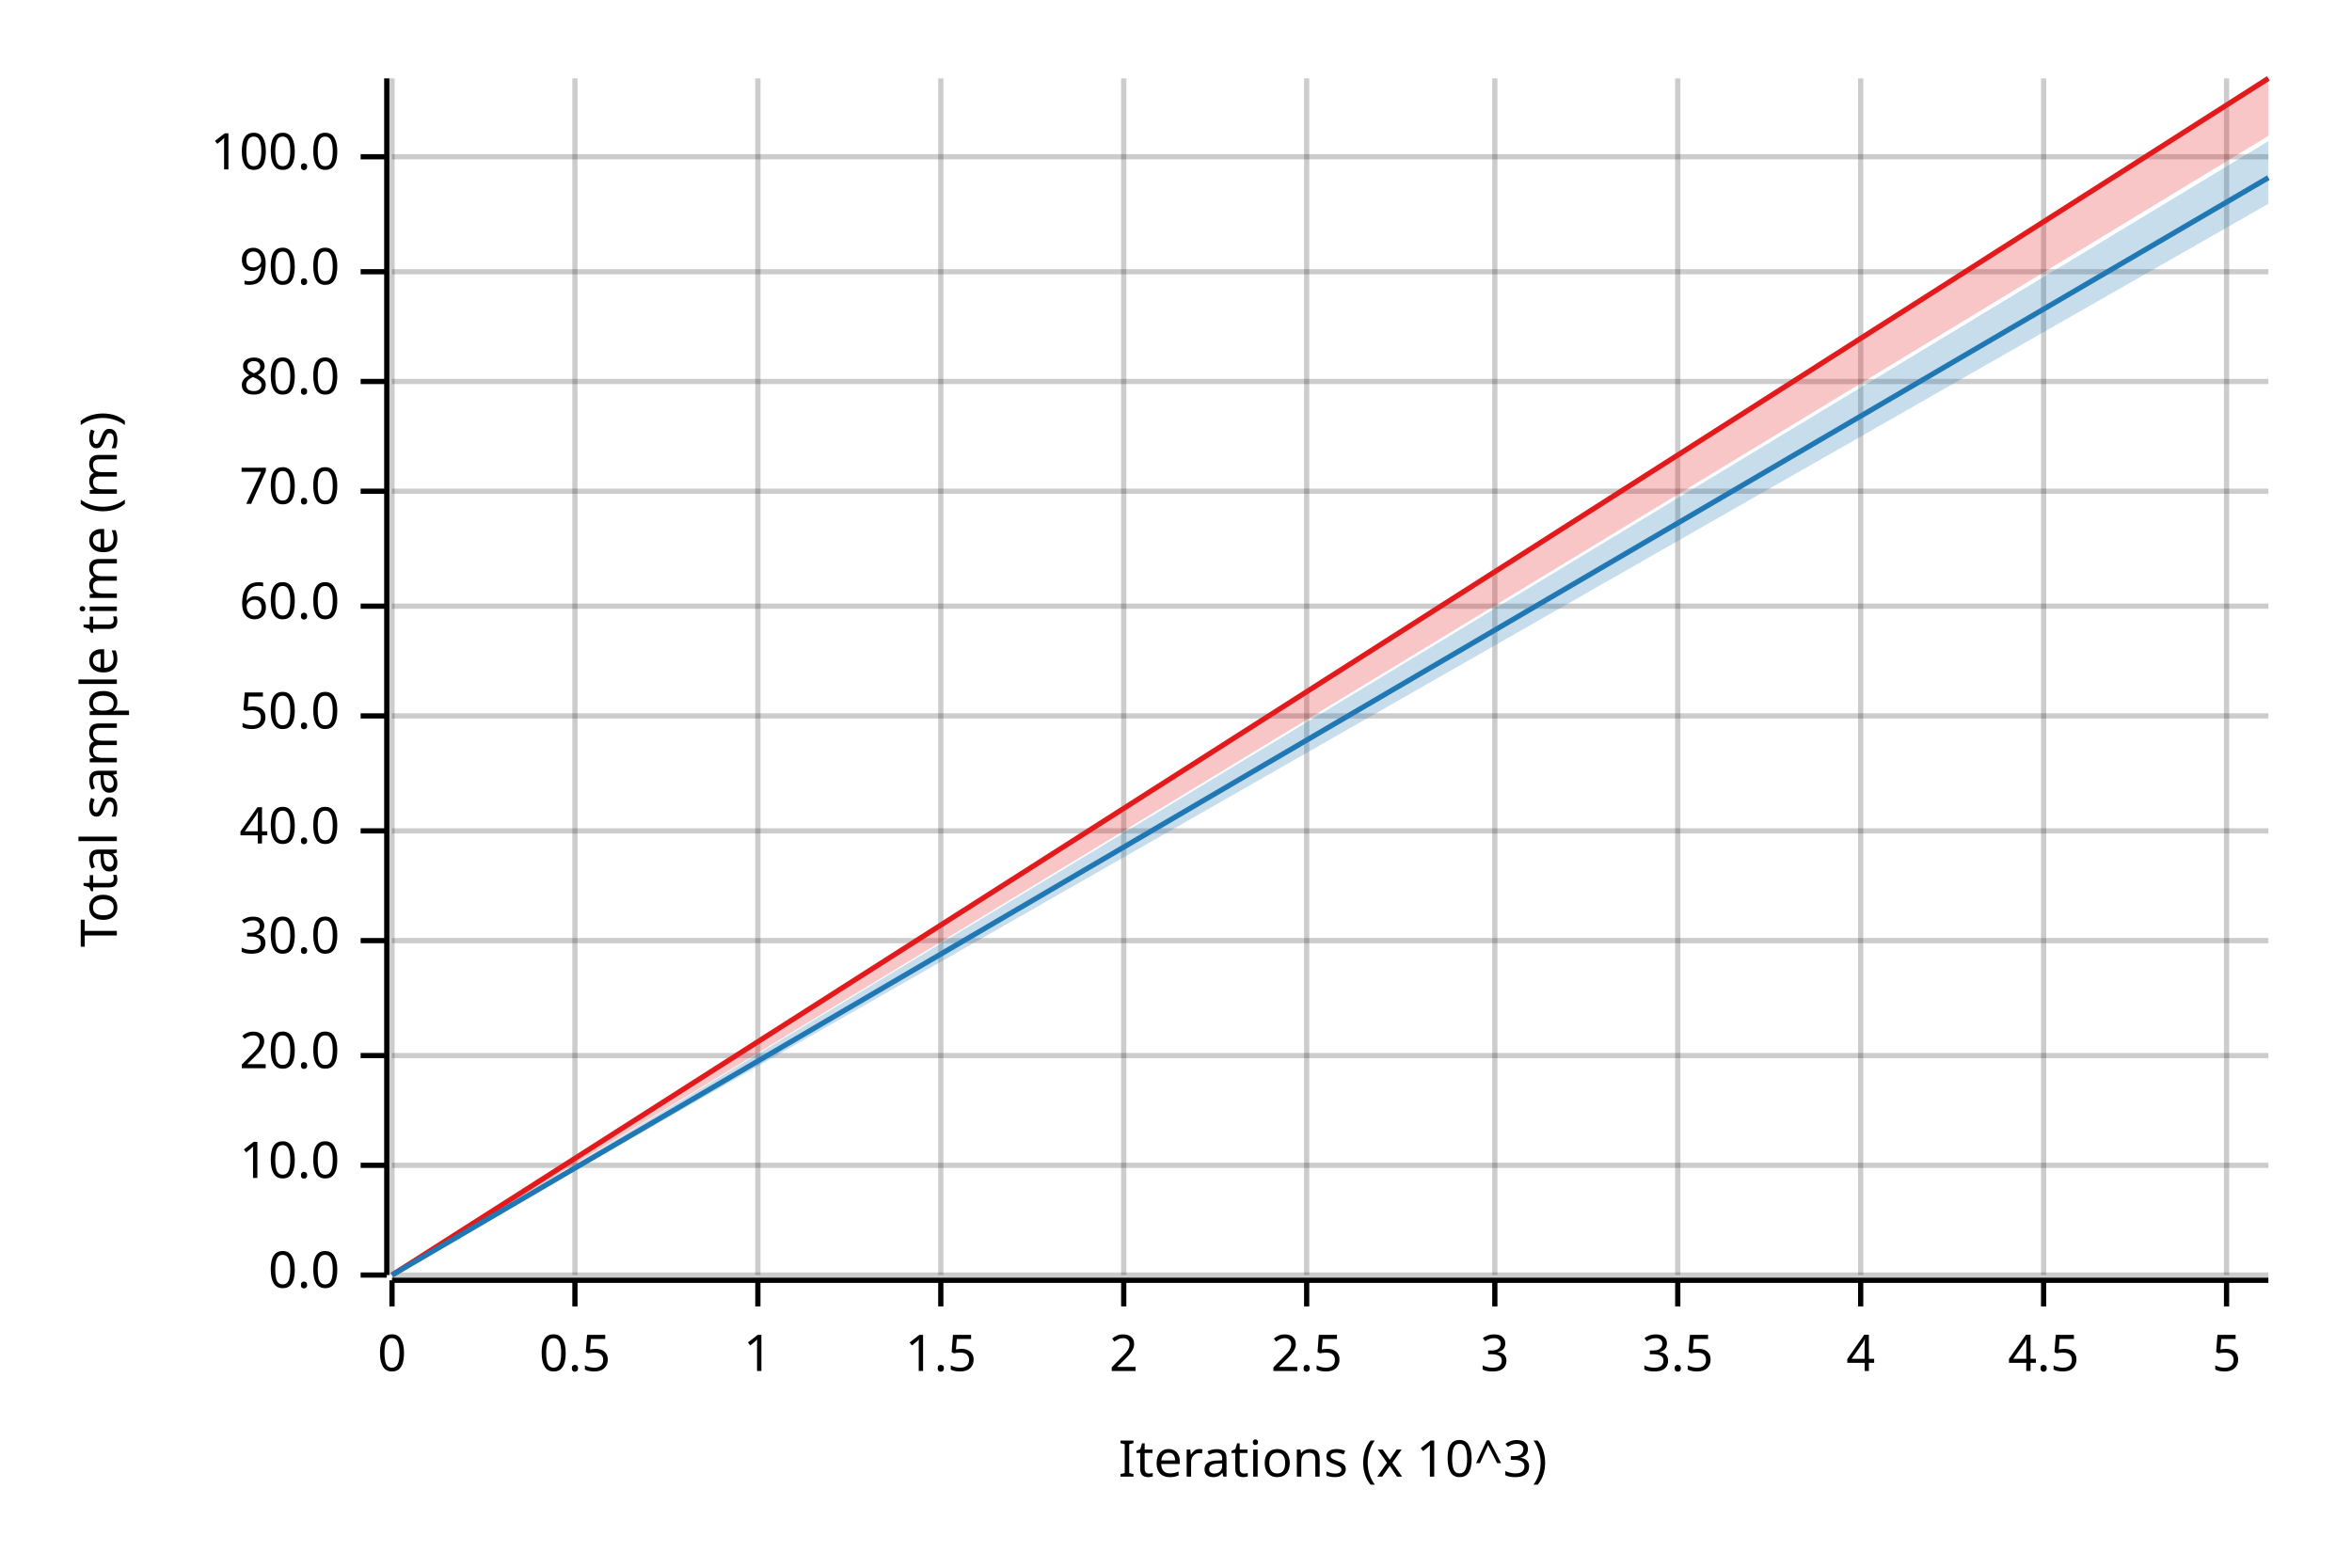
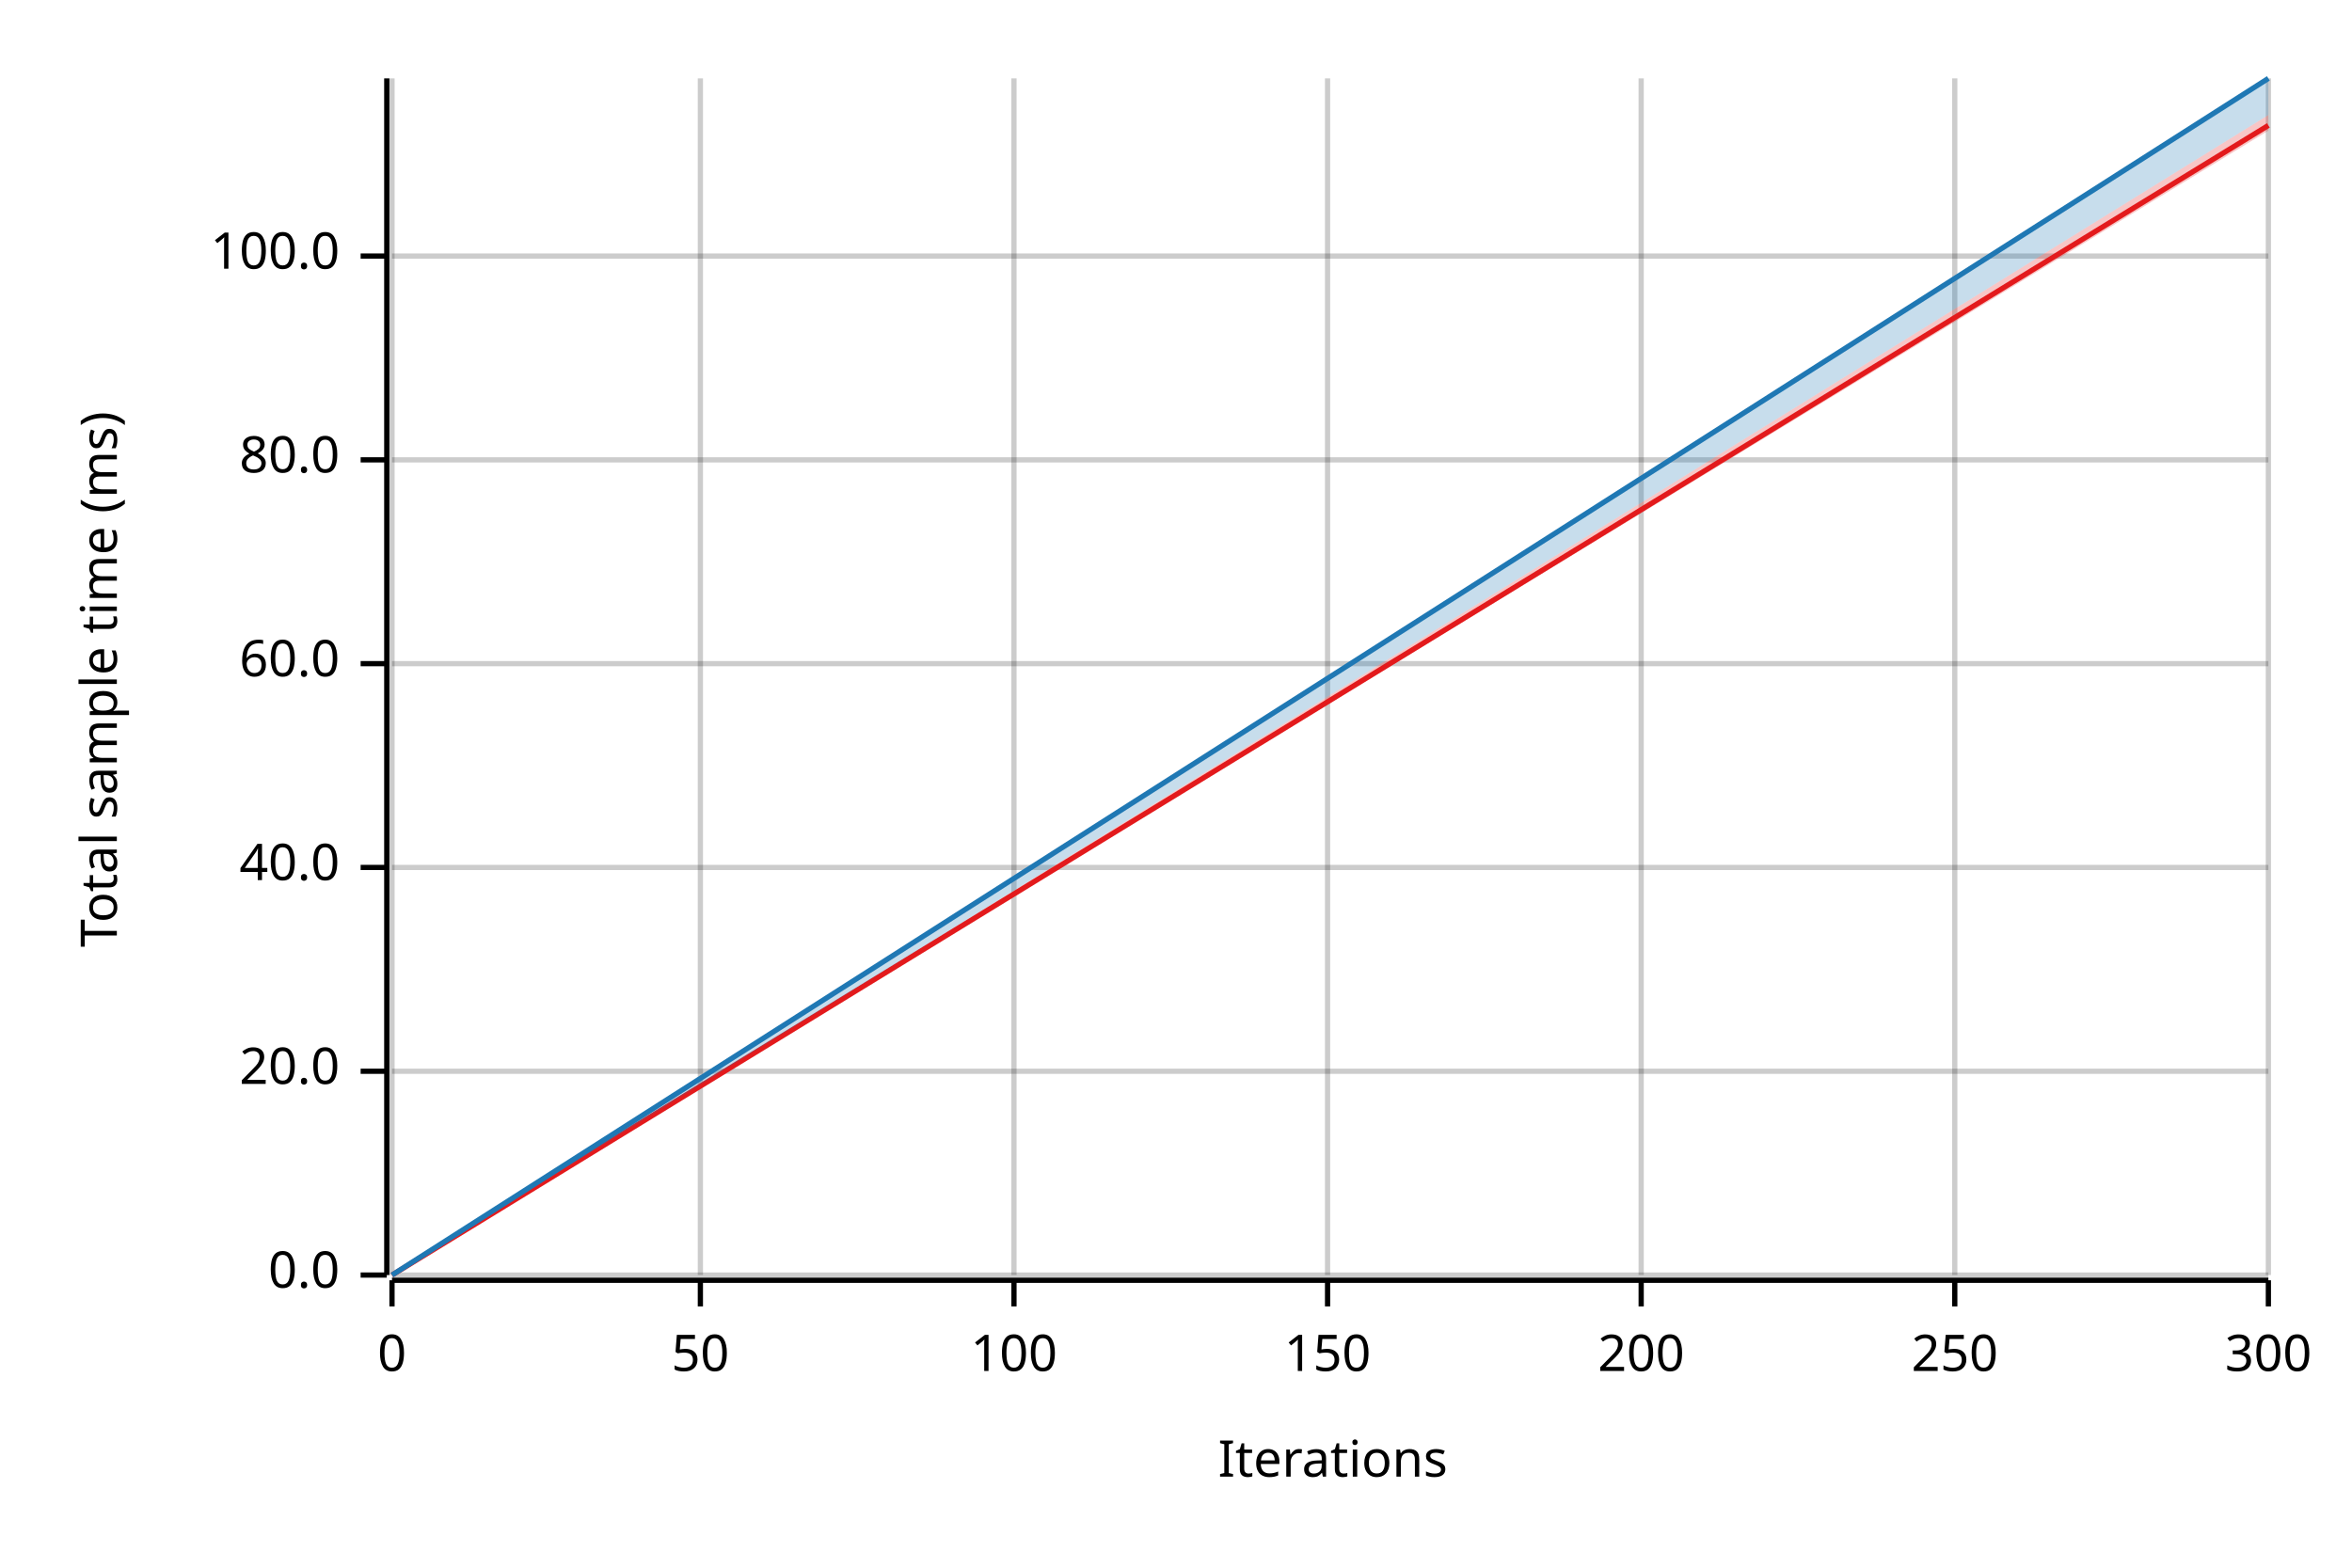
<svg xmlns="http://www.w3.org/2000/svg" width="450" height="300" viewBox="0 0 450 300">
  <text x="15" y="130" dy="0.76em" text-anchor="middle" font-family="sans-serif" font-size="9.677" opacity="1" fill="#000000" transform="rotate(270, 15, 130)">
Total sample time (ms)
</text>
  <text x="255" y="285" dy="-0.5ex" text-anchor="middle" font-family="sans-serif" font-size="9.677" opacity="1" fill="#000000">
- Iterations (x 10^3)
+ Iterations
</text>
  <line opacity="0.2" stroke="#000000" stroke-width="1" x1="75" y1="244" x2="75" y2="15" />
-   <line opacity="0.2" stroke="#000000" stroke-width="1" x1="110" y1="244" x2="110" y2="15" />
-   <line opacity="0.2" stroke="#000000" stroke-width="1" x1="145" y1="244" x2="145" y2="15" />
-   <line opacity="0.2" stroke="#000000" stroke-width="1" x1="180" y1="244" x2="180" y2="15" />
-   <line opacity="0.2" stroke="#000000" stroke-width="1" x1="215" y1="244" x2="215" y2="15" />
-   <line opacity="0.2" stroke="#000000" stroke-width="1" x1="250" y1="244" x2="250" y2="15" />
-   <line opacity="0.2" stroke="#000000" stroke-width="1" x1="286" y1="244" x2="286" y2="15" />
-   <line opacity="0.2" stroke="#000000" stroke-width="1" x1="321" y1="244" x2="321" y2="15" />
-   <line opacity="0.2" stroke="#000000" stroke-width="1" x1="356" y1="244" x2="356" y2="15" />
-   <line opacity="0.2" stroke="#000000" stroke-width="1" x1="391" y1="244" x2="391" y2="15" />
-   <line opacity="0.2" stroke="#000000" stroke-width="1" x1="426" y1="244" x2="426" y2="15" />
+   <line opacity="0.2" stroke="#000000" stroke-width="1" x1="134" y1="244" x2="134" y2="15" />
+   <line opacity="0.2" stroke="#000000" stroke-width="1" x1="194" y1="244" x2="194" y2="15" />
+   <line opacity="0.2" stroke="#000000" stroke-width="1" x1="254" y1="244" x2="254" y2="15" />
+   <line opacity="0.2" stroke="#000000" stroke-width="1" x1="314" y1="244" x2="314" y2="15" />
+   <line opacity="0.2" stroke="#000000" stroke-width="1" x1="374" y1="244" x2="374" y2="15" />
+   <line opacity="0.2" stroke="#000000" stroke-width="1" x1="434" y1="244" x2="434" y2="15" />
  <line opacity="0.2" stroke="#000000" stroke-width="1" x1="75" y1="244" x2="434" y2="244" />
-   <line opacity="0.2" stroke="#000000" stroke-width="1" x1="75" y1="223" x2="434" y2="223" />
-   <line opacity="0.2" stroke="#000000" stroke-width="1" x1="75" y1="202" x2="434" y2="202" />
-   <line opacity="0.2" stroke="#000000" stroke-width="1" x1="75" y1="180" x2="434" y2="180" />
-   <line opacity="0.2" stroke="#000000" stroke-width="1" x1="75" y1="159" x2="434" y2="159" />
-   <line opacity="0.2" stroke="#000000" stroke-width="1" x1="75" y1="137" x2="434" y2="137" />
-   <line opacity="0.2" stroke="#000000" stroke-width="1" x1="75" y1="116" x2="434" y2="116" />
-   <line opacity="0.2" stroke="#000000" stroke-width="1" x1="75" y1="94" x2="434" y2="94" />
-   <line opacity="0.2" stroke="#000000" stroke-width="1" x1="75" y1="73" x2="434" y2="73" />
-   <line opacity="0.2" stroke="#000000" stroke-width="1" x1="75" y1="52" x2="434" y2="52" />
-   <line opacity="0.2" stroke="#000000" stroke-width="1" x1="75" y1="30" x2="434" y2="30" />
+   <line opacity="0.2" stroke="#000000" stroke-width="1" x1="75" y1="205" x2="434" y2="205" />
+   <line opacity="0.2" stroke="#000000" stroke-width="1" x1="75" y1="166" x2="434" y2="166" />
+   <line opacity="0.2" stroke="#000000" stroke-width="1" x1="75" y1="127" x2="434" y2="127" />
+   <line opacity="0.2" stroke="#000000" stroke-width="1" x1="75" y1="88" x2="434" y2="88" />
+   <line opacity="0.2" stroke="#000000" stroke-width="1" x1="75" y1="49" x2="434" y2="49" />
  <polyline fill="none" opacity="1" stroke="#000000" stroke-width="1" points="74,15 74,244 " />
  <text x="65" y="244" dy="0.5ex" text-anchor="end" font-family="sans-serif" font-size="9.677" opacity="1" fill="#000000">
0.0
</text>
  <polyline fill="none" opacity="1" stroke="#000000" stroke-width="1" points="69,244 74,244 " />
-   <text x="65" y="223" dy="0.5ex" text-anchor="end" font-family="sans-serif" font-size="9.677" opacity="1" fill="#000000">
- 10.0
- </text>
-   <polyline fill="none" opacity="1" stroke="#000000" stroke-width="1" points="69,223 74,223 " />
-   <text x="65" y="202" dy="0.5ex" text-anchor="end" font-family="sans-serif" font-size="9.677" opacity="1" fill="#000000">
+   <text x="65" y="205" dy="0.5ex" text-anchor="end" font-family="sans-serif" font-size="9.677" opacity="1" fill="#000000">
20.0
</text>
-   <polyline fill="none" opacity="1" stroke="#000000" stroke-width="1" points="69,202 74,202 " />
-   <text x="65" y="180" dy="0.5ex" text-anchor="end" font-family="sans-serif" font-size="9.677" opacity="1" fill="#000000">
- 30.0
- </text>
-   <polyline fill="none" opacity="1" stroke="#000000" stroke-width="1" points="69,180 74,180 " />
-   <text x="65" y="159" dy="0.5ex" text-anchor="end" font-family="sans-serif" font-size="9.677" opacity="1" fill="#000000">
+   <polyline fill="none" opacity="1" stroke="#000000" stroke-width="1" points="69,205 74,205 " />
+   <text x="65" y="166" dy="0.5ex" text-anchor="end" font-family="sans-serif" font-size="9.677" opacity="1" fill="#000000">
40.0
</text>
-   <polyline fill="none" opacity="1" stroke="#000000" stroke-width="1" points="69,159 74,159 " />
-   <text x="65" y="137" dy="0.5ex" text-anchor="end" font-family="sans-serif" font-size="9.677" opacity="1" fill="#000000">
- 50.0
- </text>
-   <polyline fill="none" opacity="1" stroke="#000000" stroke-width="1" points="69,137 74,137 " />
-   <text x="65" y="116" dy="0.5ex" text-anchor="end" font-family="sans-serif" font-size="9.677" opacity="1" fill="#000000">
+   <polyline fill="none" opacity="1" stroke="#000000" stroke-width="1" points="69,166 74,166 " />
+   <text x="65" y="127" dy="0.5ex" text-anchor="end" font-family="sans-serif" font-size="9.677" opacity="1" fill="#000000">
60.0
</text>
-   <polyline fill="none" opacity="1" stroke="#000000" stroke-width="1" points="69,116 74,116 " />
-   <text x="65" y="94" dy="0.5ex" text-anchor="end" font-family="sans-serif" font-size="9.677" opacity="1" fill="#000000">
- 70.0
- </text>
-   <polyline fill="none" opacity="1" stroke="#000000" stroke-width="1" points="69,94 74,94 " />
-   <text x="65" y="73" dy="0.5ex" text-anchor="end" font-family="sans-serif" font-size="9.677" opacity="1" fill="#000000">
+   <polyline fill="none" opacity="1" stroke="#000000" stroke-width="1" points="69,127 74,127 " />
+   <text x="65" y="88" dy="0.5ex" text-anchor="end" font-family="sans-serif" font-size="9.677" opacity="1" fill="#000000">
80.0
</text>
-   <polyline fill="none" opacity="1" stroke="#000000" stroke-width="1" points="69,73 74,73 " />
-   <text x="65" y="52" dy="0.5ex" text-anchor="end" font-family="sans-serif" font-size="9.677" opacity="1" fill="#000000">
- 90.0
- </text>
-   <polyline fill="none" opacity="1" stroke="#000000" stroke-width="1" points="69,52 74,52 " />
-   <text x="65" y="30" dy="0.5ex" text-anchor="end" font-family="sans-serif" font-size="9.677" opacity="1" fill="#000000">
+   <polyline fill="none" opacity="1" stroke="#000000" stroke-width="1" points="69,88 74,88 " />
+   <text x="65" y="49" dy="0.5ex" text-anchor="end" font-family="sans-serif" font-size="9.677" opacity="1" fill="#000000">
100.0
</text>
-   <polyline fill="none" opacity="1" stroke="#000000" stroke-width="1" points="69,30 74,30 " />
+   <polyline fill="none" opacity="1" stroke="#000000" stroke-width="1" points="69,49 74,49 " />
  <polyline fill="none" opacity="1" stroke="#000000" stroke-width="1" points="75,245 434,245 " />
  <text x="75" y="255" dy="0.76em" text-anchor="middle" font-family="sans-serif" font-size="9.677" opacity="1" fill="#000000">
0
</text>
  <polyline fill="none" opacity="1" stroke="#000000" stroke-width="1" points="75,245 75,250 " />
-   <text x="110" y="255" dy="0.76em" text-anchor="middle" font-family="sans-serif" font-size="9.677" opacity="1" fill="#000000">
- 0.5
+   <text x="134" y="255" dy="0.76em" text-anchor="middle" font-family="sans-serif" font-size="9.677" opacity="1" fill="#000000">
+ 50
</text>
-   <polyline fill="none" opacity="1" stroke="#000000" stroke-width="1" points="110,245 110,250 " />
-   <text x="145" y="255" dy="0.76em" text-anchor="middle" font-family="sans-serif" font-size="9.677" opacity="1" fill="#000000">
- 1
+   <polyline fill="none" opacity="1" stroke="#000000" stroke-width="1" points="134,245 134,250 " />
+   <text x="194" y="255" dy="0.76em" text-anchor="middle" font-family="sans-serif" font-size="9.677" opacity="1" fill="#000000">
+ 100
</text>
-   <polyline fill="none" opacity="1" stroke="#000000" stroke-width="1" points="145,245 145,250 " />
-   <text x="180" y="255" dy="0.76em" text-anchor="middle" font-family="sans-serif" font-size="9.677" opacity="1" fill="#000000">
- 1.5
+   <polyline fill="none" opacity="1" stroke="#000000" stroke-width="1" points="194,245 194,250 " />
+   <text x="254" y="255" dy="0.76em" text-anchor="middle" font-family="sans-serif" font-size="9.677" opacity="1" fill="#000000">
+ 150
</text>
-   <polyline fill="none" opacity="1" stroke="#000000" stroke-width="1" points="180,245 180,250 " />
-   <text x="215" y="255" dy="0.76em" text-anchor="middle" font-family="sans-serif" font-size="9.677" opacity="1" fill="#000000">
- 2
+   <polyline fill="none" opacity="1" stroke="#000000" stroke-width="1" points="254,245 254,250 " />
+   <text x="314" y="255" dy="0.76em" text-anchor="middle" font-family="sans-serif" font-size="9.677" opacity="1" fill="#000000">
+ 200
</text>
-   <polyline fill="none" opacity="1" stroke="#000000" stroke-width="1" points="215,245 215,250 " />
-   <text x="250" y="255" dy="0.76em" text-anchor="middle" font-family="sans-serif" font-size="9.677" opacity="1" fill="#000000">
- 2.5
+   <polyline fill="none" opacity="1" stroke="#000000" stroke-width="1" points="314,245 314,250 " />
+   <text x="374" y="255" dy="0.76em" text-anchor="middle" font-family="sans-serif" font-size="9.677" opacity="1" fill="#000000">
+ 250
</text>
-   <polyline fill="none" opacity="1" stroke="#000000" stroke-width="1" points="250,245 250,250 " />
-   <text x="286" y="255" dy="0.76em" text-anchor="middle" font-family="sans-serif" font-size="9.677" opacity="1" fill="#000000">
- 3
+   <polyline fill="none" opacity="1" stroke="#000000" stroke-width="1" points="374,245 374,250 " />
+   <text x="434" y="255" dy="0.76em" text-anchor="middle" font-family="sans-serif" font-size="9.677" opacity="1" fill="#000000">
+ 300
</text>
-   <polyline fill="none" opacity="1" stroke="#000000" stroke-width="1" points="286,245 286,250 " />
-   <text x="321" y="255" dy="0.76em" text-anchor="middle" font-family="sans-serif" font-size="9.677" opacity="1" fill="#000000">
- 3.5
- </text>
-   <polyline fill="none" opacity="1" stroke="#000000" stroke-width="1" points="321,245 321,250 " />
-   <text x="356" y="255" dy="0.76em" text-anchor="middle" font-family="sans-serif" font-size="9.677" opacity="1" fill="#000000">
- 4
- </text>
-   <polyline fill="none" opacity="1" stroke="#000000" stroke-width="1" points="356,245 356,250 " />
-   <text x="391" y="255" dy="0.76em" text-anchor="middle" font-family="sans-serif" font-size="9.677" opacity="1" fill="#000000">
- 4.5
- </text>
-   <polyline fill="none" opacity="1" stroke="#000000" stroke-width="1" points="391,245 391,250 " />
-   <text x="426" y="255" dy="0.76em" text-anchor="middle" font-family="sans-serif" font-size="9.677" opacity="1" fill="#000000">
- 5
- </text>
-   <polyline fill="none" opacity="1" stroke="#000000" stroke-width="1" points="426,245 426,250 " />
-   <polyline fill="none" opacity="1" stroke="#E31A1C" stroke-width="1" points="75,244 434,15 " />
-   <polygon opacity="0.25" fill="#E31A1C" points="75,244 434,26 434,15 " />
-   <polyline fill="none" opacity="1" stroke="#1F78B4" stroke-width="1" points="75,244 434,34 " />
-   <polygon opacity="0.25" fill="#1F78B4" points="75,244 434,39 434,27 " />
+   <polyline fill="none" opacity="1" stroke="#000000" stroke-width="1" points="434,245 434,250 " />
+   <polyline fill="none" opacity="1" stroke="#E31A1C" stroke-width="1" points="75,244 434,24 " />
+   <polygon opacity="0.25" fill="#E31A1C" points="75,244 434,25 434,22 " />
+   <polyline fill="none" opacity="1" stroke="#1F78B4" stroke-width="1" points="75,244 434,15 " />
+   <polygon opacity="0.25" fill="#1F78B4" points="75,244 434,22 434,15 " />
</svg>
